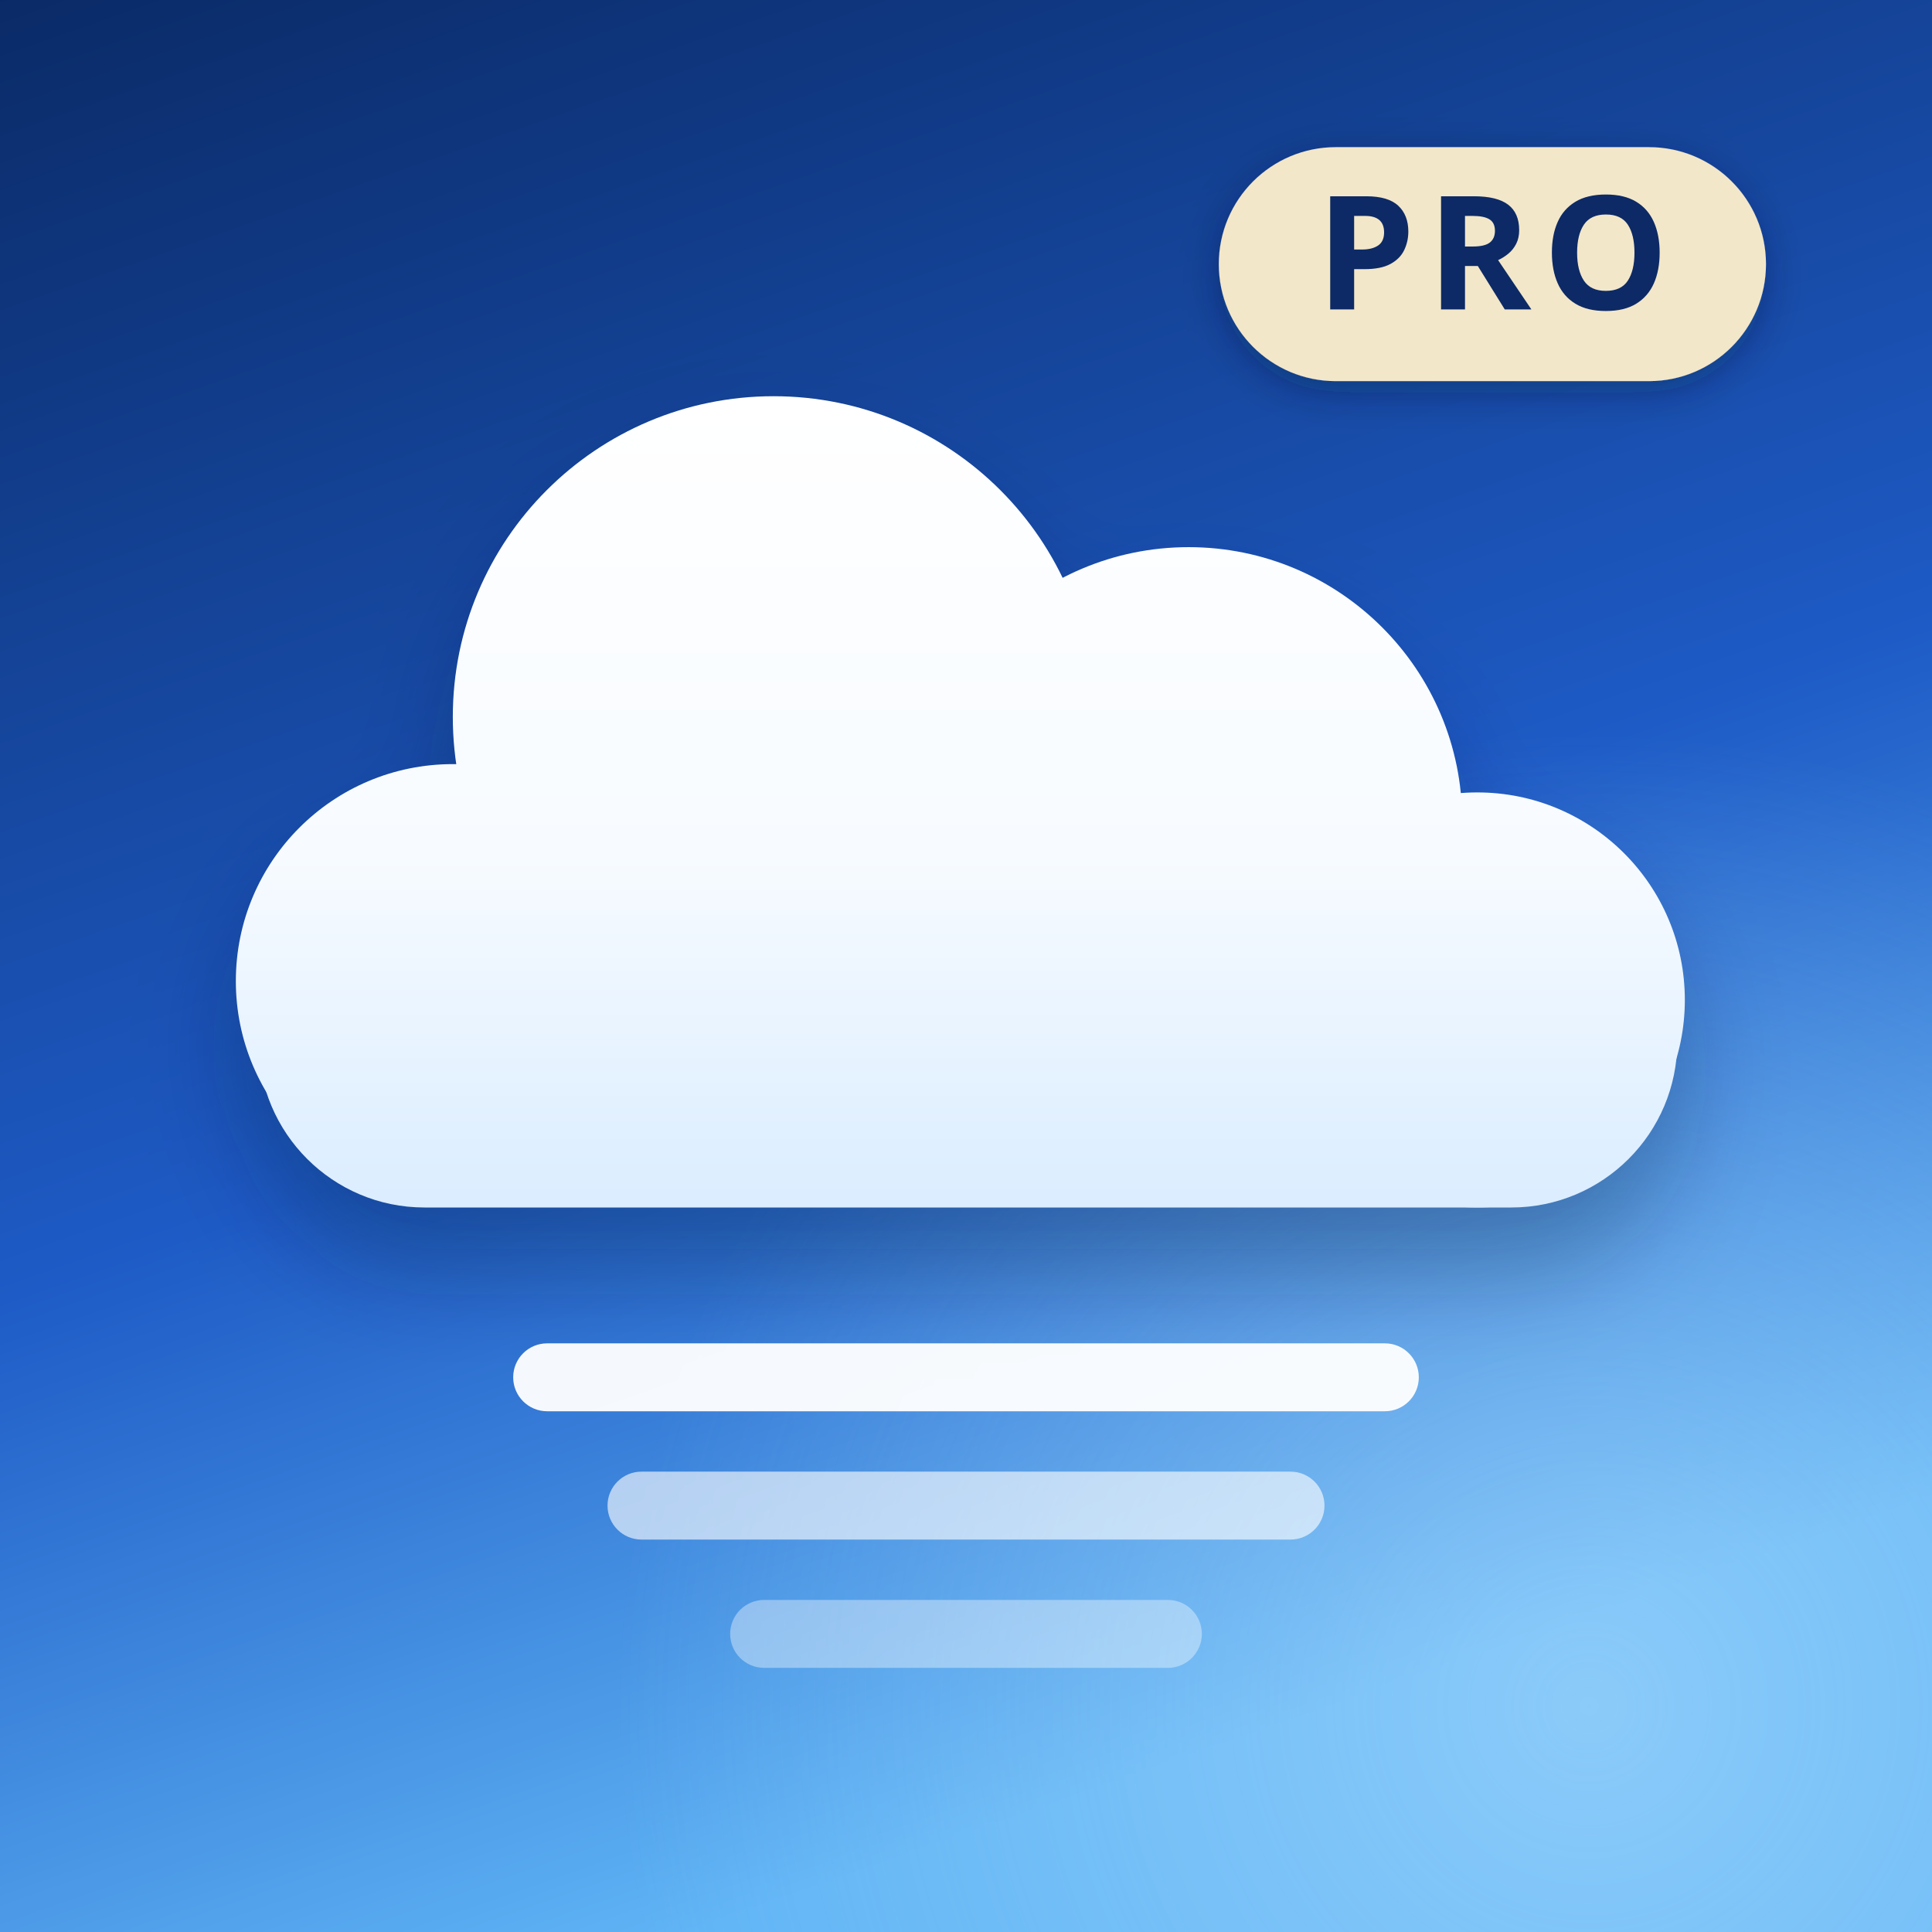
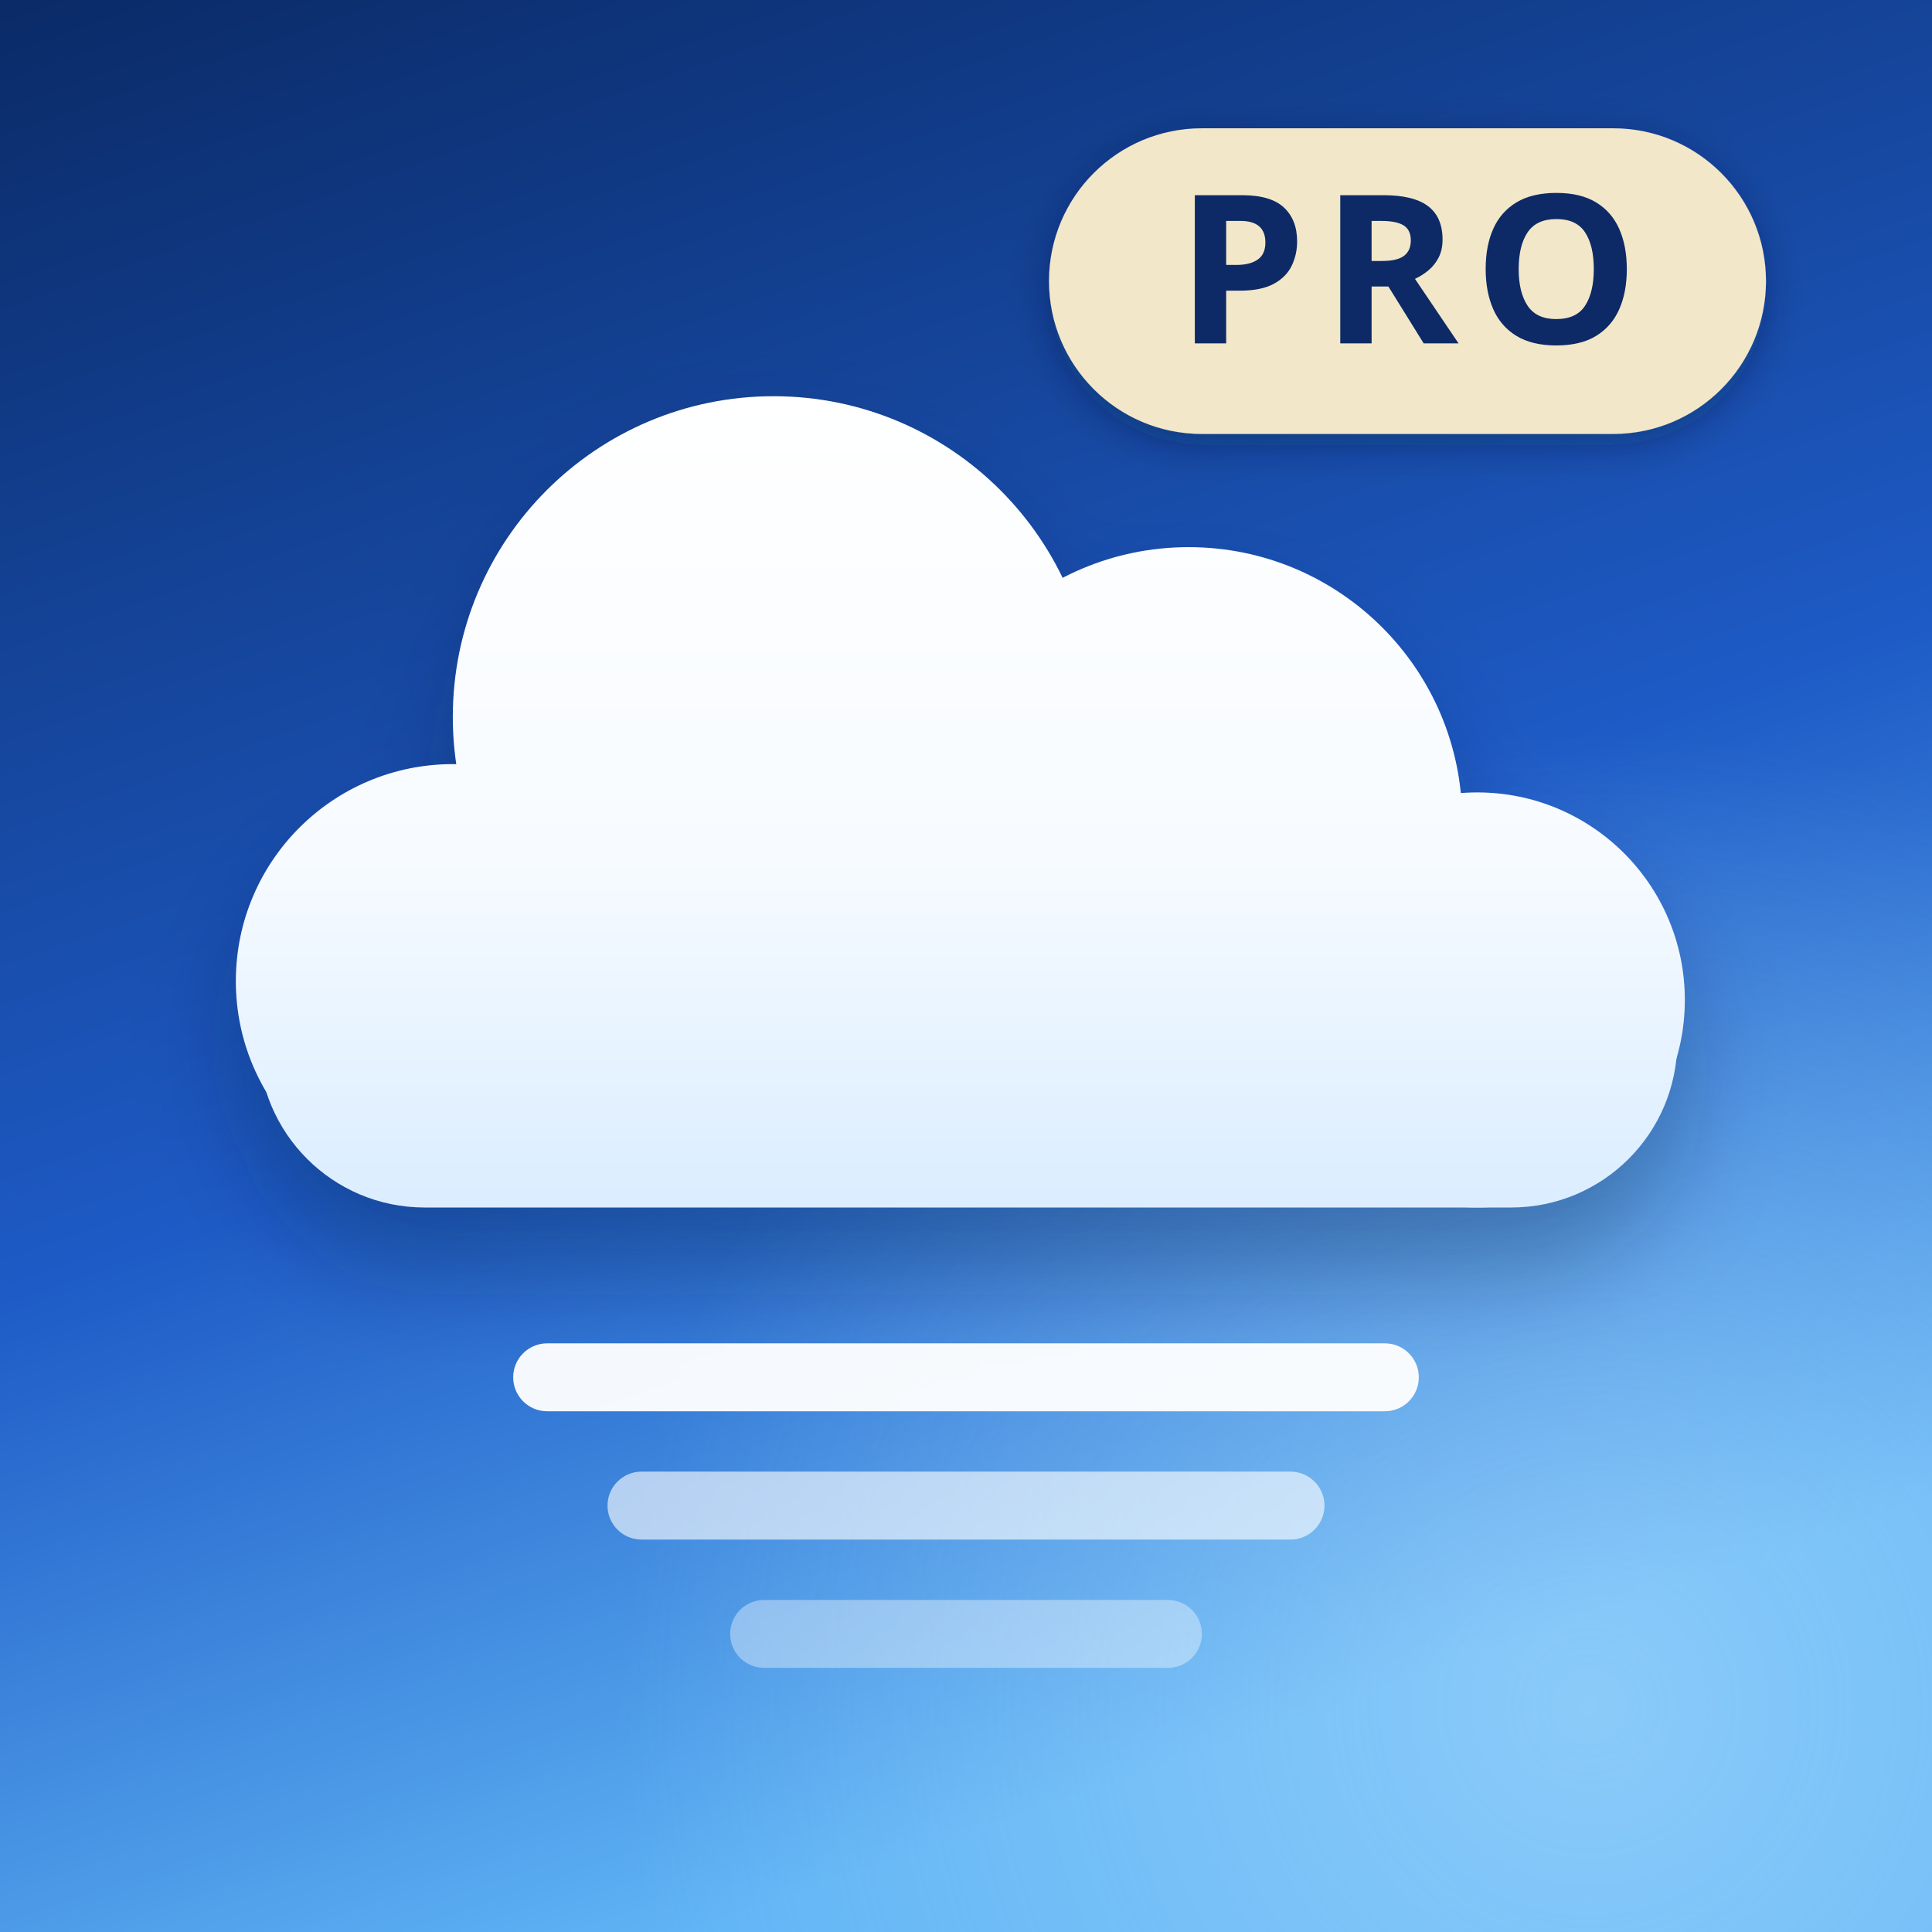
<svg xmlns="http://www.w3.org/2000/svg" width="1024" height="1024" viewBox="0 0 1024 1024">
  <defs>
    <linearGradient id="sky" x1="0" y1="0" x2="0.35" y2="1">
      <stop offset="0" stop-color="#0A2A66" />
      <stop offset="0.6" stop-color="#1E5BC6" />
      <stop offset="1" stop-color="#5FB4F5" />
    </linearGradient>
    <radialGradient id="glow" cx="0.82" cy="0.88" r="0.5">
      <stop offset="0" stop-color="#BFE6FF" stop-opacity="0.45" />
      <stop offset="1" stop-color="#BFE6FF" stop-opacity="0" />
    </radialGradient>
    <linearGradient id="cl" x1="0" y1="-400" x2="0" y2="40" gradientUnits="userSpaceOnUse">
      <stop offset="0" stop-color="#FFFFFF" />
      <stop offset="0.55" stop-color="#F7FBFF" />
      <stop offset="1" stop-color="#D9ECFF" />
    </linearGradient>
    <radialGradient id="hl" cx="0.35" cy="0.25" r="0.6">
      <stop offset="0" stop-color="#FFFFFF" stop-opacity="0.9" />
      <stop offset="1" stop-color="#FFFFFF" stop-opacity="0" />
    </radialGradient>
    <clipPath id="cc">'+cloud("#000")+'</clipPath>
    <filter id="sh" x="-30%" y="-30%" width="160%" height="170%">
      <feGaussianBlur stdDeviation="26" />
    </filter>
    <filter id="ps" x="-20%" y="-40%" width="140%" height="200%">
      <feDropShadow dx="0" dy="6" stdDeviation="10" flood-color="#04163A" flood-opacity="0.35" />
    </filter>
  </defs>
  <rect width="1024" height="1024" fill="url(#sky)" />
  <rect width="1024" height="1024" fill="url(#glow)" />
  <g transform="translate(509,644) scale(1.0)">
    <g opacity="0.30" filter="url(#sh)" fill="#04163A">
      <circle cx="-269" cy="-90" r="115" />
      <circle cx="-99" cy="-230" r="170" />
      <circle cx="121" cy="-175" r="145" />
      <circle cx="274" cy="-80" r="110" />
      <rect x="-372" y="-150" width="752" height="180" rx="88" />
      <rect x="-260" y="-160" width="500" height="170" />
    </g>
  </g>
  <g transform="translate(509,610) scale(1.0)">
    <g fill="url(#cl)">
      <circle cx="-269" cy="-90" r="115" />
      <circle cx="-99" cy="-230" r="170" />
      <circle cx="121" cy="-175" r="145" />
      <circle cx="274" cy="-80" r="110" />
      <rect x="-372" y="-150" width="752" height="180" rx="88" />
      <rect x="-260" y="-160" width="500" height="170" />
    </g>
    <g clip-path="url(#cc)">
      <ellipse cx="-150" cy="-260" rx="260" ry="150" fill="url(#hl)" />
    </g>
  </g>
  <rect x="272" y="712" width="480" height="36" rx="18" fill="#FFFFFF" opacity="0.95" />
  <rect x="322" y="780" width="380" height="36" rx="18" fill="#FFFFFF" opacity="0.62" />
  <rect x="387" y="848" width="250" height="36" rx="18" fill="#FFFFFF" opacity="0.38" />
  <g filter="url(#ps)">
-     <rect x="646" y="78" width="290" height="124" rx="62" fill="#F3E7C9" />
-     <text x="791" y="164" text-anchor="middle" font-family="Poppins" font-weight="700" font-size="84" letter-spacing="6" fill="#0A2A66">PRO</text>
+     <rect x="556" y="68" width="380" height="162" rx="81" fill="#F3E7C9" />
+     <text x="746" y="182" text-anchor="middle" font-family="Poppins" font-weight="700" font-size="110" letter-spacing="8" fill="#0A2A66">PRO</text>
  </g>
</svg>
